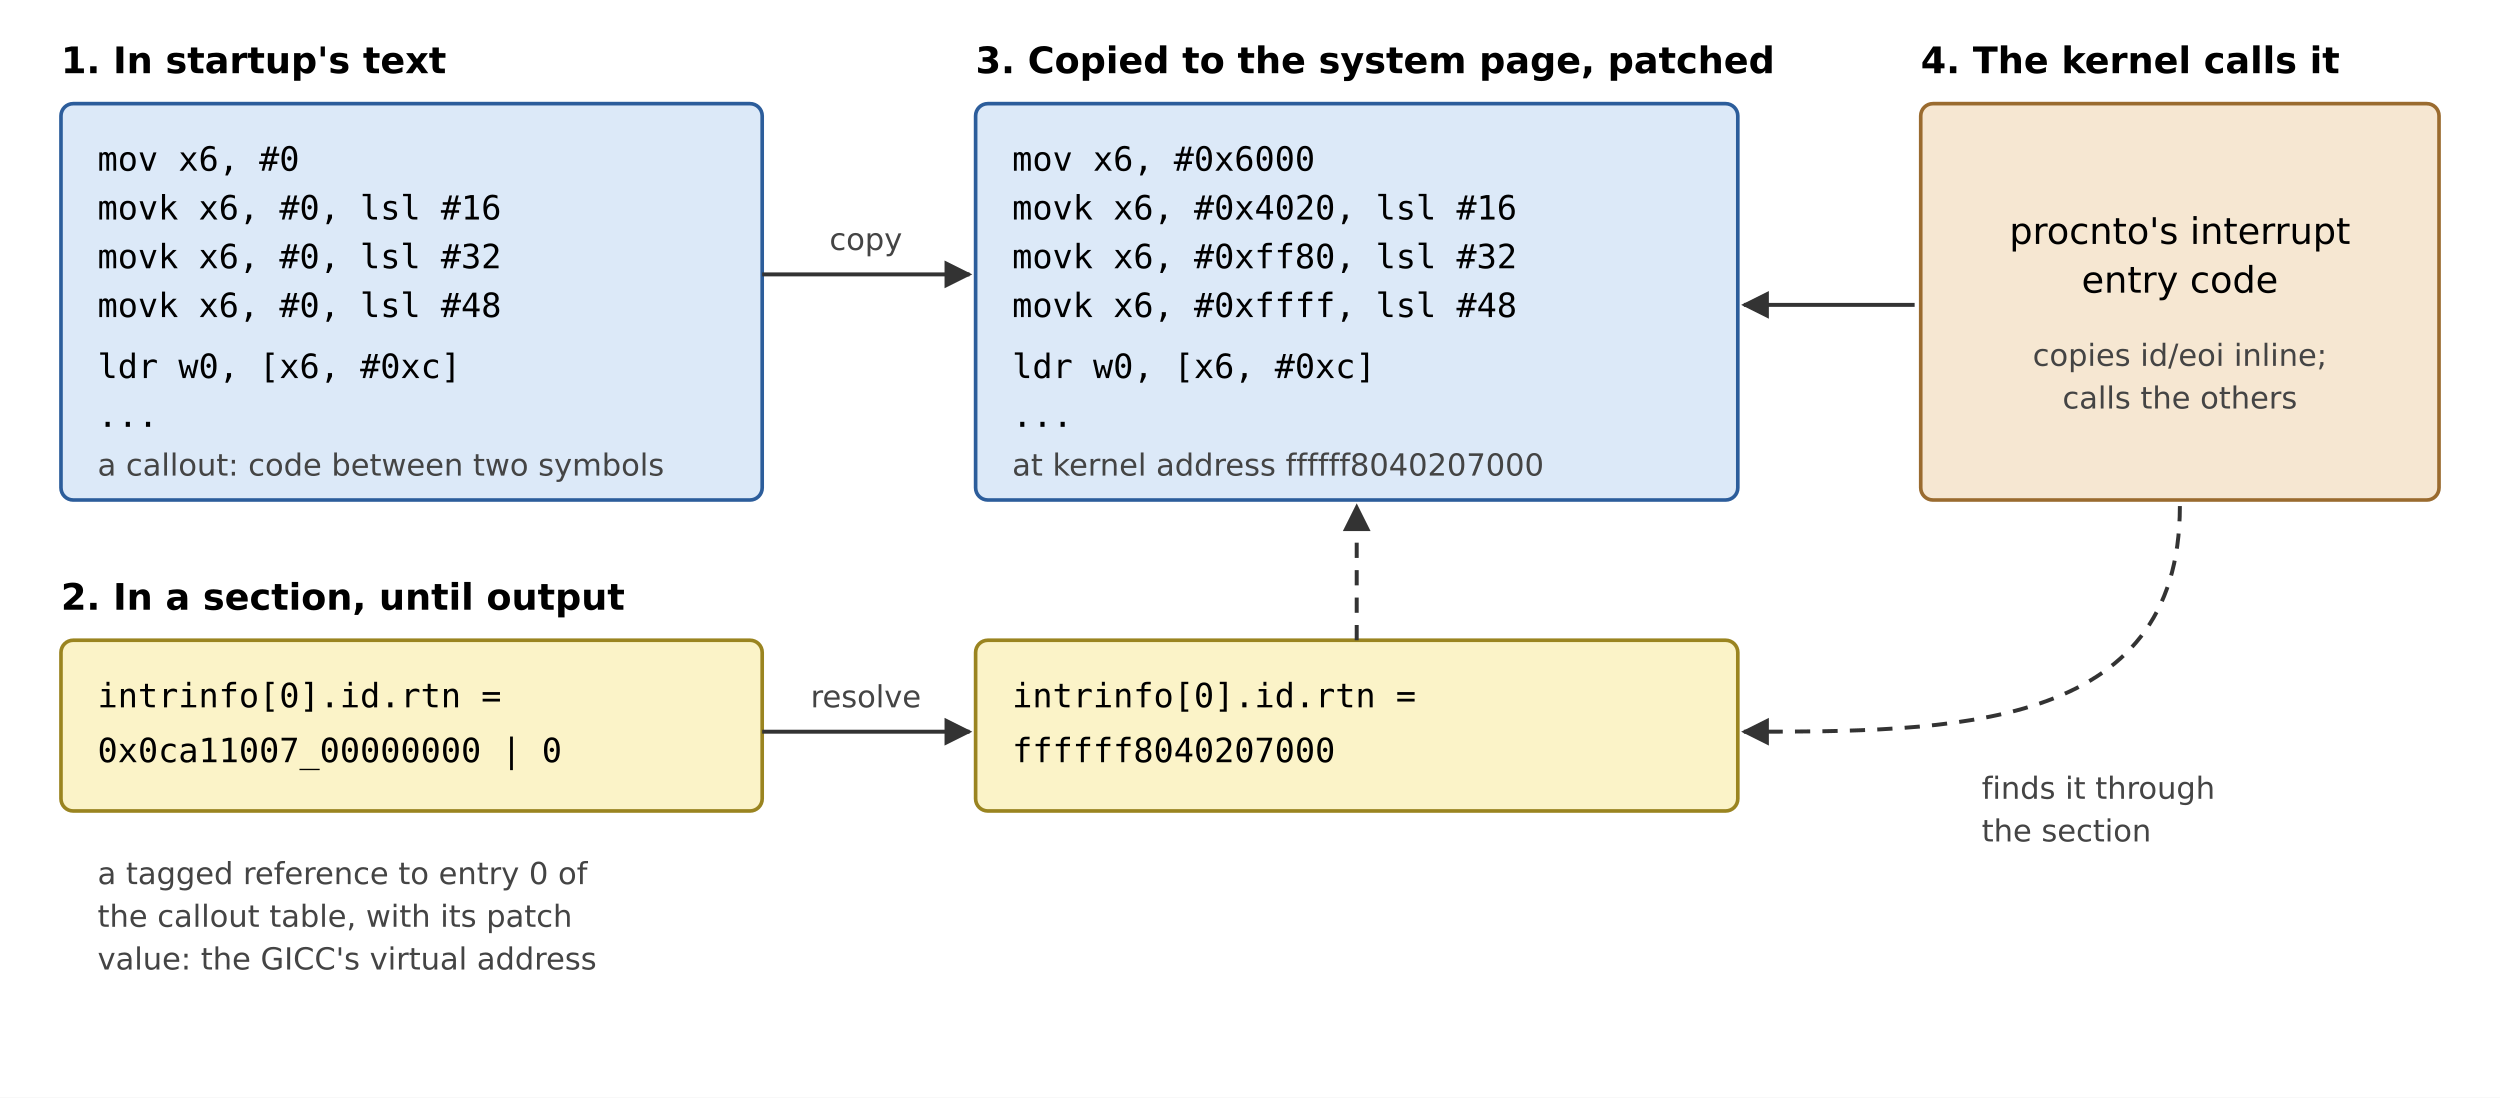
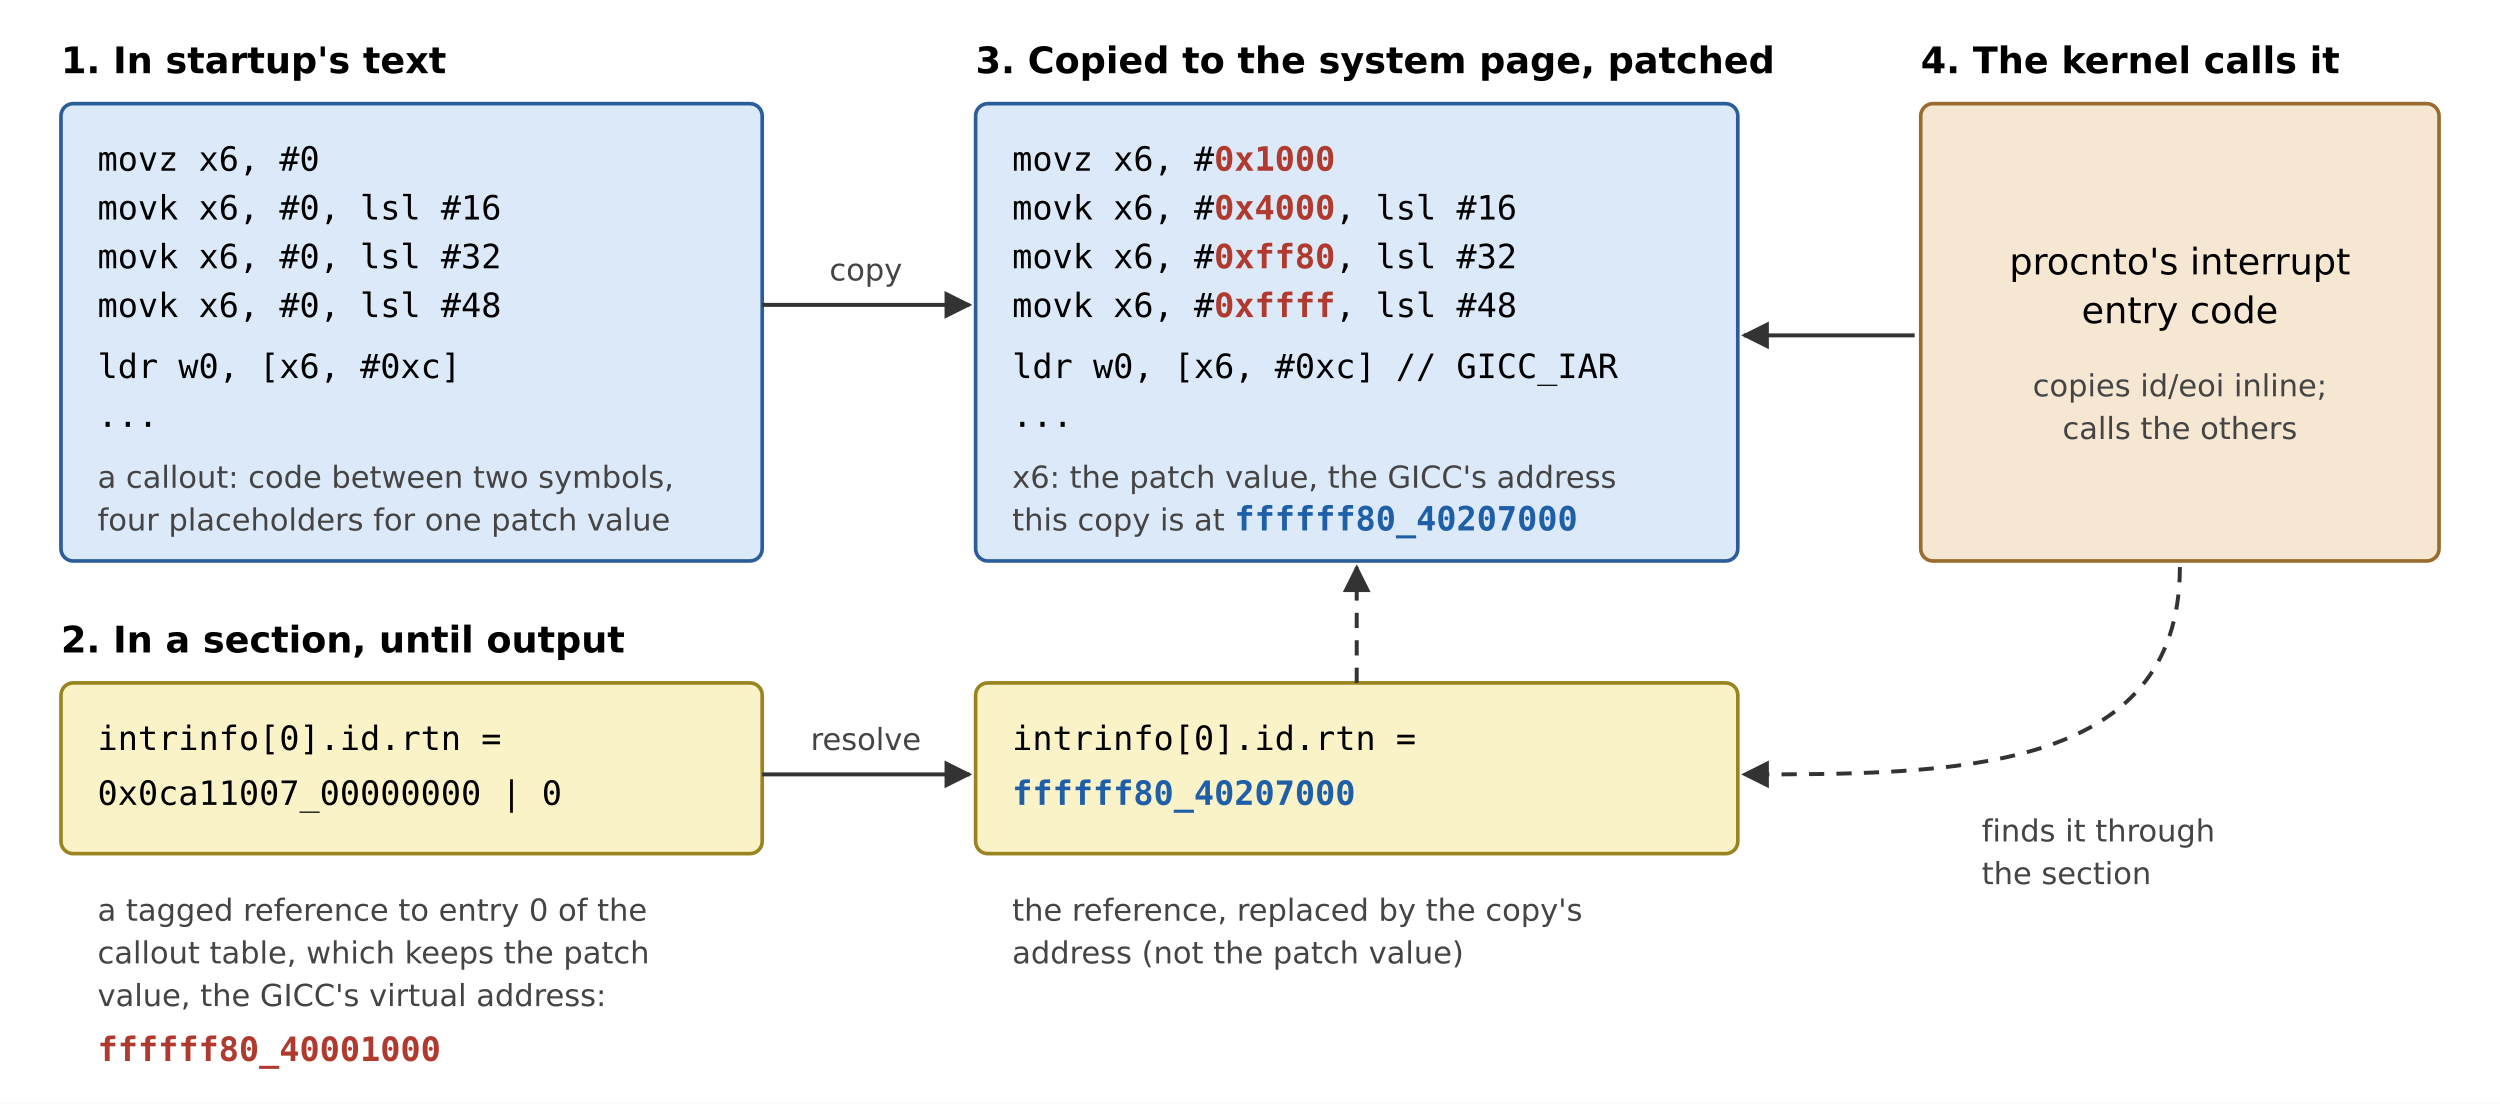
- <svg xmlns="http://www.w3.org/2000/svg" width="820" height="360" viewBox="0 0 820 360" font-family="DejaVu Sans, Helvetica, Arial, sans-serif" font-size="12">
+ <svg xmlns="http://www.w3.org/2000/svg" width="820" height="362" viewBox="0 0 820 362" font-family="DejaVu Sans, Helvetica, Arial, sans-serif" font-size="12">
  <defs>
    <marker id="a" viewBox="0 0 10 10" refX="9" refY="5" markerWidth="7" markerHeight="7" orient="auto-start-reverse">
      <path d="M0,0 L10,5 L0,10 z" fill="#333333" />
    </marker>
  </defs>
  <style>
    .k { fill: #dce9f8; stroke: #2c5d9b; stroke-width: 1.2; }
    .y { fill: #fbf3c8; stroke: #9a8420; stroke-width: 1.2; }
    .u { fill: #f6e7d2; stroke: #9a6b2f; stroke-width: 1.2; }
-     .w { fill: #ffffff; stroke: #666666; stroke-width: 1; }
    .ln { fill: none; stroke: #333333; stroke-width: 1.3; }
    .dash { stroke-dasharray: 5 4; }
    .t { text-anchor: middle; }
    .b { font-weight: bold; }
    .s { font-size: 10px; fill: #444444; }
    .m { font-family: DejaVu Sans Mono, monospace; font-size: 11px; }
+     .pv { fill: #b03a2e; font-weight: bold; }
+     .ca { fill: #1f5fa8; font-weight: bold; }
  </style>
-   <rect width="820" height="360" fill="#ffffff" />
+   <rect width="820" height="362" fill="#ffffff" />
  <text class="b" x="20" y="24">1. In startup's text</text>
-   <rect class="k" x="20" y="34" width="230" height="130" rx="4" />
-   <text class="m" x="32" y="56">mov  x6, #0</text>
+   <rect class="k" x="20" y="34" width="230" height="150" rx="4" />
+   <text class="m" x="32" y="56">movz x6, #0</text>
  <text class="m" x="32" y="72">movk x6, #0, lsl #16</text>
  <text class="m" x="32" y="88">movk x6, #0, lsl #32</text>
  <text class="m" x="32" y="104">movk x6, #0, lsl #48</text>
  <text class="m" x="32" y="124">ldr  w0, [x6, #0xc]</text>
  <text class="m" x="32" y="140">...</text>
-   <text class="s" x="32" y="156">a callout: code between two symbols</text>
-   <text class="b" x="20" y="200">2. In a section, until output</text>
-   <rect class="y" x="20" y="210" width="230" height="56" rx="4" />
-   <text class="m" x="32" y="232">intrinfo[0].id.rtn =</text>
-   <text class="m" x="32" y="250">  0x0ca11007_00000000 | 0</text>
-   <text class="s" x="32" y="290">a tagged reference to entry 0 of</text>
-   <text class="s" x="32" y="304">the callout table, with its patch</text>
-   <text class="s" x="32" y="318">value: the GICC's virtual address</text>
+   <text class="s" x="32" y="160">a callout: code between two symbols,</text>
+   <text class="s" x="32" y="174">four placeholders for one patch value</text>
+   <text class="b" x="20" y="214">2. In a section, until output</text>
+   <rect class="y" x="20" y="224" width="230" height="56" rx="4" />
+   <text class="m" x="32" y="246">intrinfo[0].id.rtn =</text>
+   <text class="m" x="32" y="264">  0x0ca11007_00000000 | 0</text>
+   <text class="s" x="32" y="302">a tagged reference to entry 0 of the</text>
+   <text class="s" x="32" y="316">callout table, which keeps the patch</text>
+   <text class="s" x="32" y="330">value, the GICC's virtual address:</text>
+   <text class="m" x="32" y="348">
+     <tspan class="pv">ffffff80_40001000</tspan>
+   </text>
  <text class="b" x="320" y="24">3. Copied to the system page, patched</text>
-   <rect class="k" x="320" y="34" width="250" height="130" rx="4" />
-   <text class="m" x="332" y="56">mov  x6, #0x6000</text>
-   <text class="m" x="332" y="72">movk x6, #0x4020, lsl #16</text>
-   <text class="m" x="332" y="88">movk x6, #0xff80, lsl #32</text>
-   <text class="m" x="332" y="104">movk x6, #0xffff, lsl #48</text>
-   <text class="m" x="332" y="124">ldr  w0, [x6, #0xc]</text>
+   <rect class="k" x="320" y="34" width="250" height="150" rx="4" />
+   <text class="m" x="332" y="56">movz x6, #<tspan class="pv">0x1000</tspan>
+   </text>
+   <text class="m" x="332" y="72">movk x6, #<tspan class="pv">0x4000</tspan>, lsl #16</text>
+   <text class="m" x="332" y="88">movk x6, #<tspan class="pv">0xff80</tspan>, lsl #32</text>
+   <text class="m" x="332" y="104">movk x6, #<tspan class="pv">0xffff</tspan>, lsl #48</text>
+   <text class="m" x="332" y="124">ldr  w0, [x6, #0xc]   // GICC_IAR</text>
  <text class="m" x="332" y="140">...</text>
-   <text class="s" x="332" y="156">at kernel address ffffff8040207000</text>
-   <path class="ln" d="M250,90 L318,90" marker-end="url(#a)" />
-   <text class="t s" x="284" y="82">copy</text>
-   <rect class="y" x="320" y="210" width="250" height="56" rx="4" />
-   <text class="m" x="332" y="232">intrinfo[0].id.rtn =</text>
-   <text class="m" x="332" y="250">  ffffff8040207000</text>
-   <path class="ln" d="M250,240 L318,240" marker-end="url(#a)" />
-   <text class="t s" x="284" y="232">resolve</text>
-   <path class="ln dash" d="M445,210 L445,166" marker-end="url(#a)" />
+   <text class="s" x="332" y="160">x6: the patch value, the GICC's address</text>
+   <text class="s" x="332" y="174">this copy is at <tspan class="m ca">ffffff80_40207000</tspan>
+   </text>
+   <path class="ln" d="M250,100 L318,100" marker-end="url(#a)" />
+   <text class="t s" x="284" y="92">copy</text>
+   <rect class="y" x="320" y="224" width="250" height="56" rx="4" />
+   <text class="m" x="332" y="246">intrinfo[0].id.rtn =</text>
+   <text class="m" x="332" y="264">
+     <tspan class="ca">ffffff80_40207000</tspan>
+   </text>
+   <text class="s" x="332" y="302">the reference, replaced by the copy's</text>
+   <text class="s" x="332" y="316">address (not the patch value)</text>
+   <path class="ln" d="M250,254 L318,254" marker-end="url(#a)" />
+   <text class="t s" x="284" y="246">resolve</text>
+   <path class="ln dash" d="M445,224 L445,186" marker-end="url(#a)" />
  <text class="b" x="630" y="24">4. The kernel calls it</text>
-   <rect class="u" x="630" y="34" width="170" height="130" rx="4" />
-   <text class="t" x="715" y="80">procnto's interrupt</text>
-   <text class="t" x="715" y="96">entry code</text>
-   <text class="t s" x="715" y="120">copies id/eoi inline;</text>
-   <text class="t s" x="715" y="134">calls the others</text>
-   <path class="ln" d="M628,100 L572,100" marker-end="url(#a)" />
-   <path class="ln dash" d="M715,166 C715,240 640,240 572,240" marker-end="url(#a)" />
-   <text class="s" x="650" y="262">finds it through</text>
-   <text class="s" x="650" y="276">the section</text>
+   <rect class="u" x="630" y="34" width="170" height="150" rx="4" />
+   <text class="t" x="715" y="90">procnto's interrupt</text>
+   <text class="t" x="715" y="106">entry code</text>
+   <text class="t s" x="715" y="130">copies id/eoi inline;</text>
+   <text class="t s" x="715" y="144">calls the others</text>
+   <path class="ln" d="M628,110 L572,110" marker-end="url(#a)" />
+   <path class="ln dash" d="M715,186 C715,254 640,254 572,254" marker-end="url(#a)" />
+   <text class="s" x="650" y="276">finds it through</text>
+   <text class="s" x="650" y="290">the section</text>
</svg>
